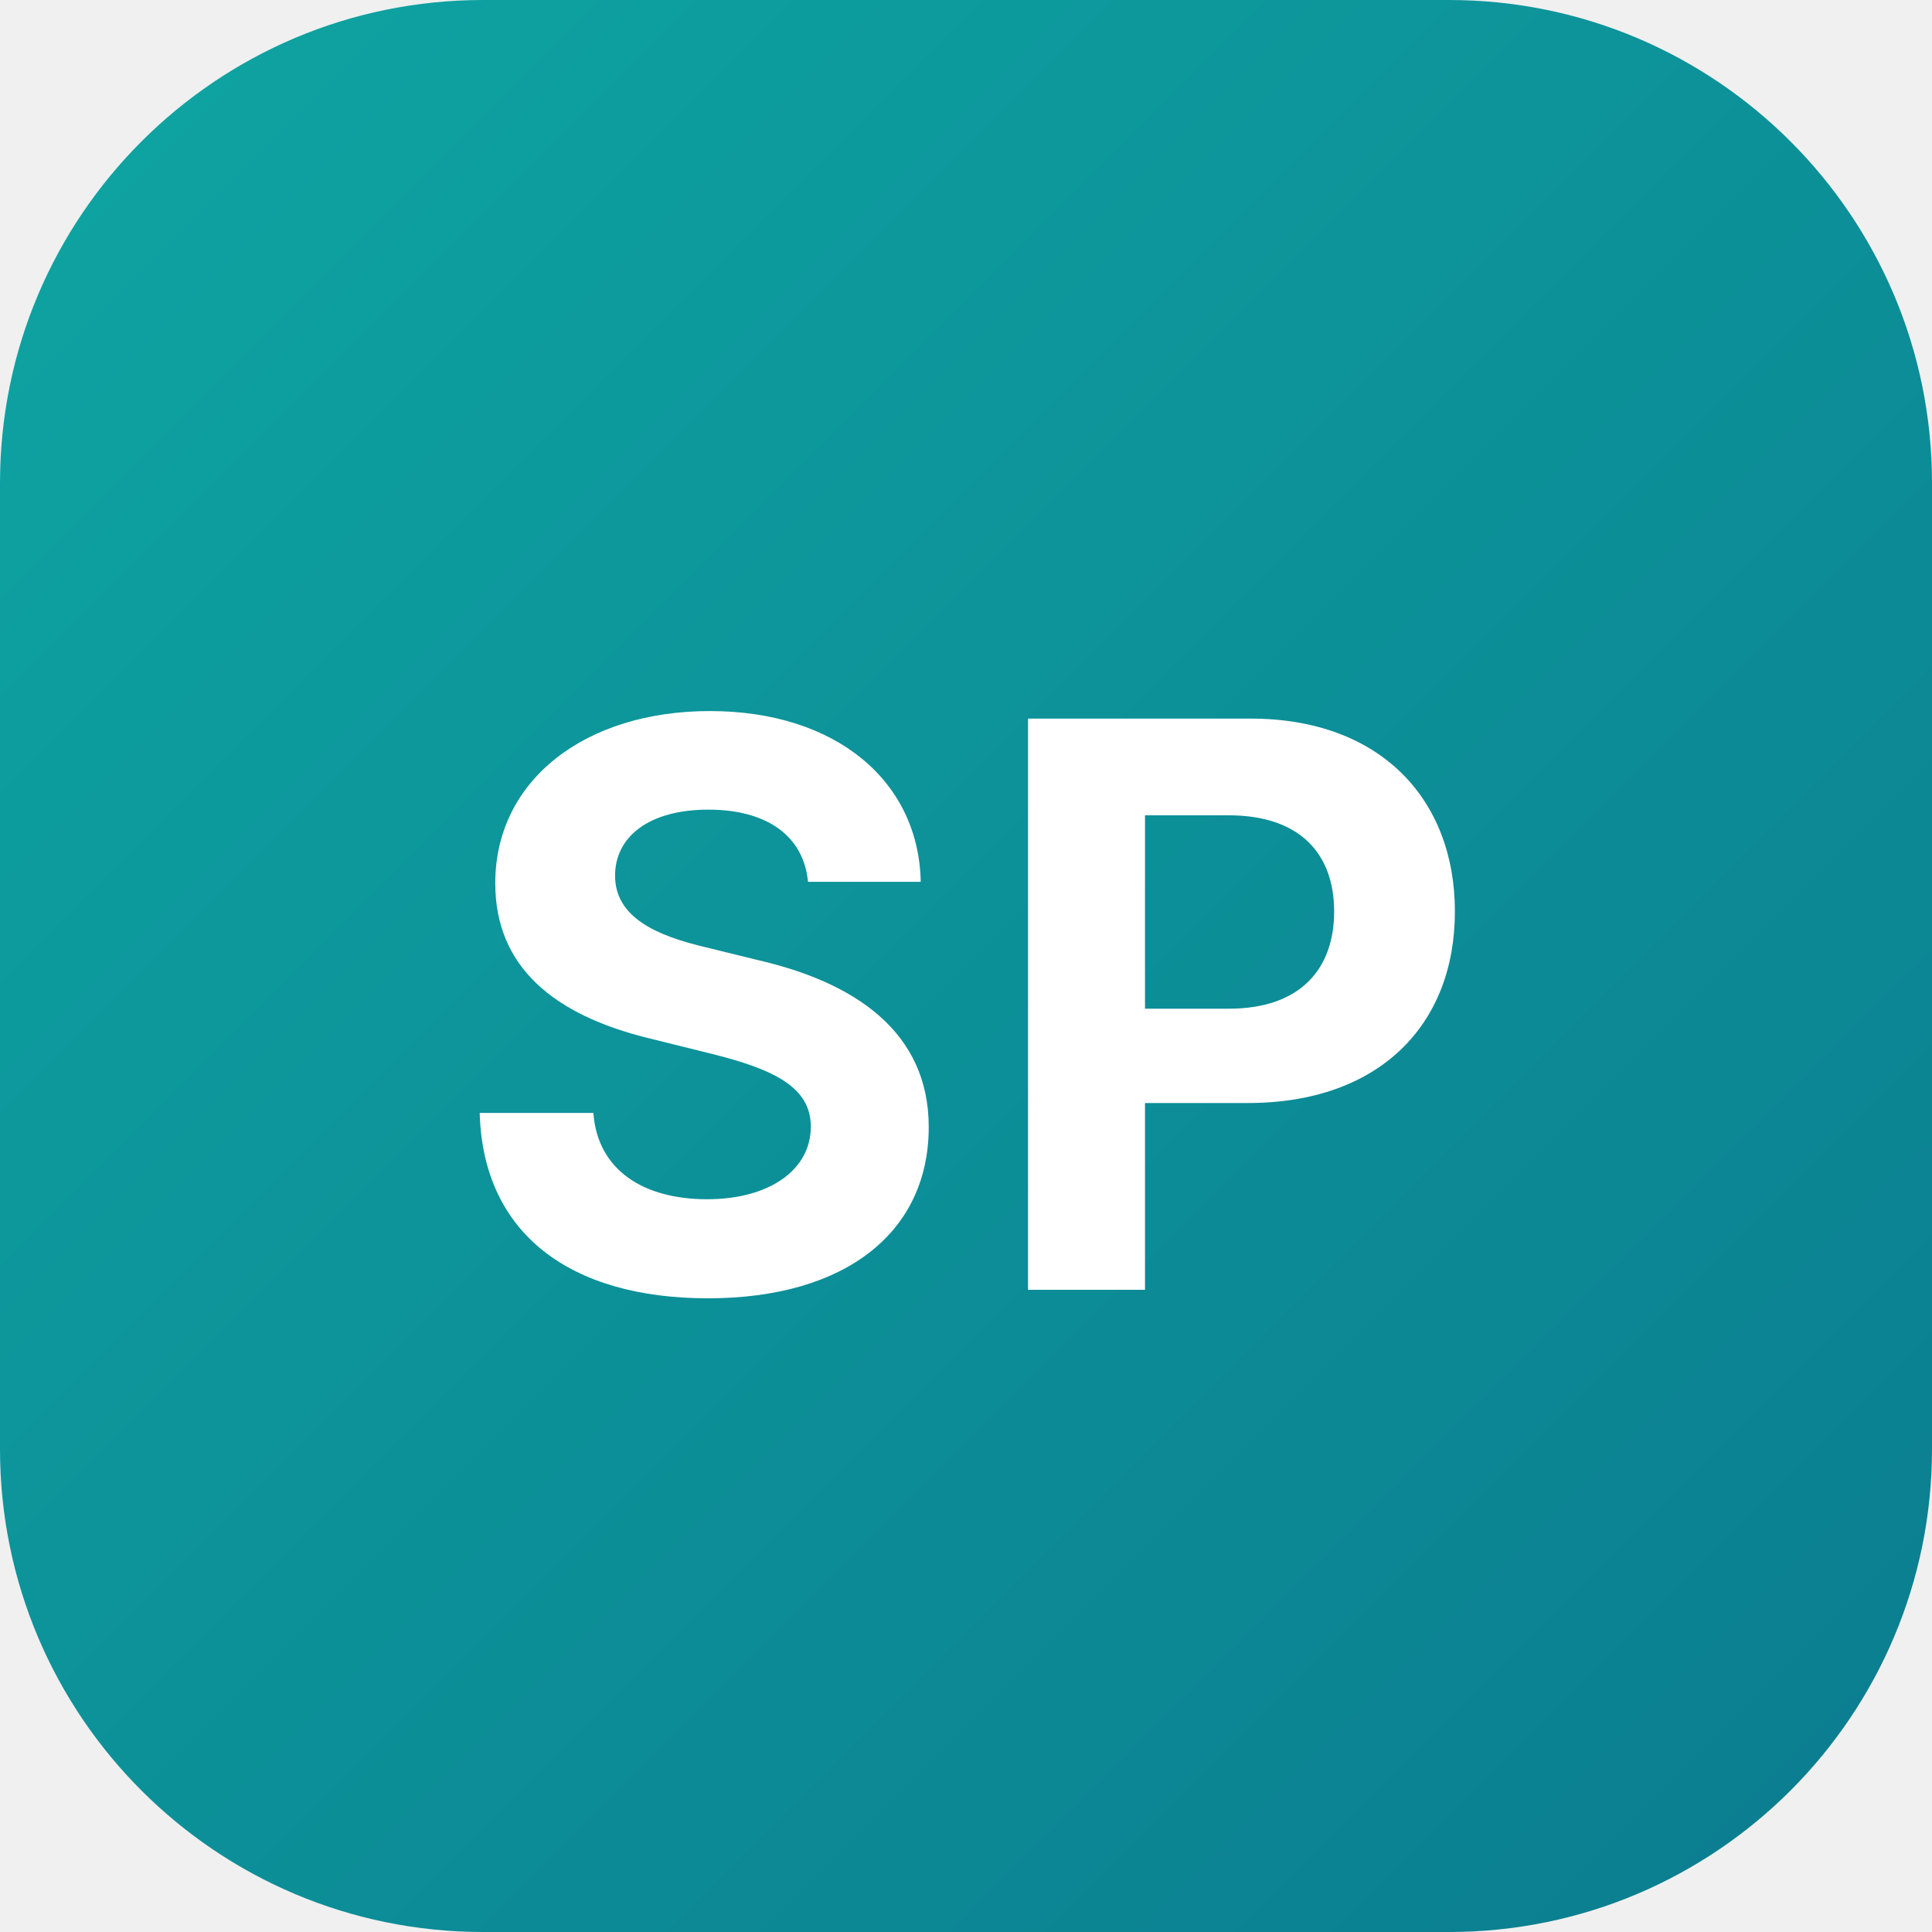
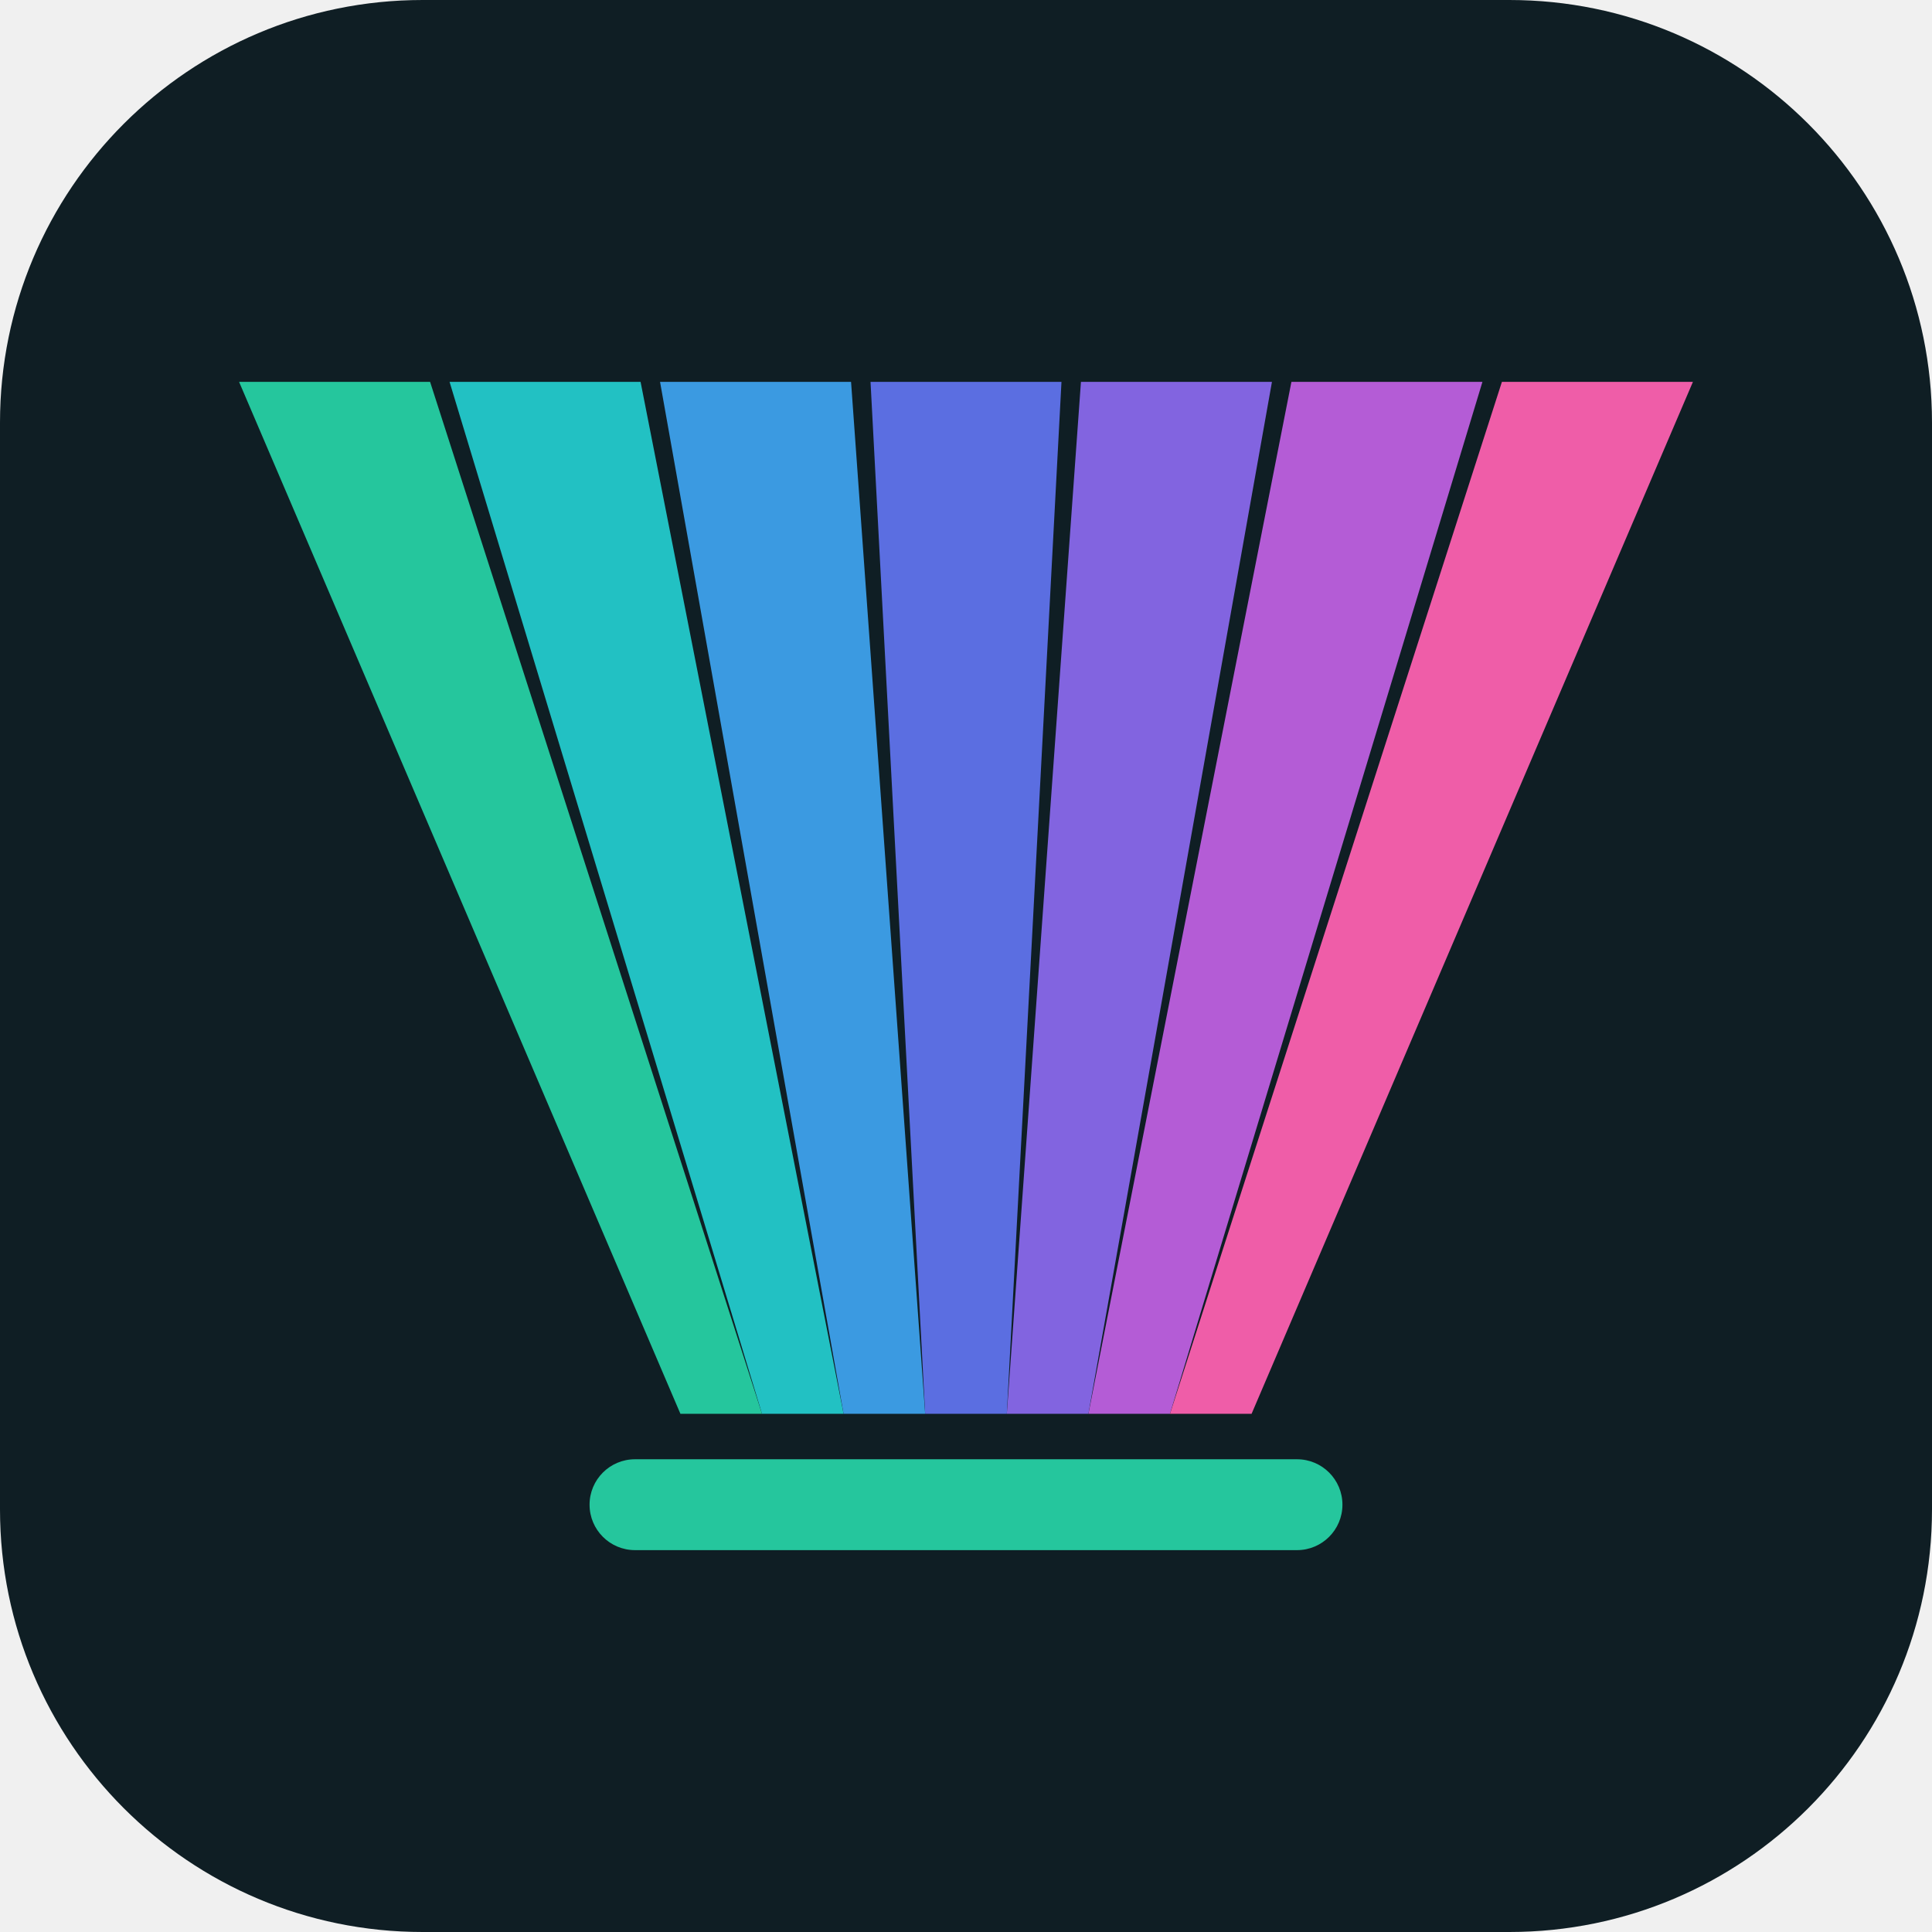
- <svg xmlns="http://www.w3.org/2000/svg" viewBox="0 0 64 64" width="64" height="64" role="img" aria-label="SPECTRA">
-   <defs>
-     <linearGradient id="g" x1="0" y1="0" x2="1" y2="1">
-       <stop offset="0" stop-color="#0ea5a2" />
-       <stop offset="1" stop-color="#0b7c8f" />
-     </linearGradient>
-   </defs>
-   <rect width="64" height="64" rx="16" fill="url(#g)" />
-   <text x="32" y="33" text-anchor="middle" dominant-baseline="middle" font-family="Inter, system-ui, sans-serif" font-size="26" font-weight="700" letter-spacing="0.5" fill="#ffffff">SP</text>
+ <svg xmlns="http://www.w3.org/2000/svg" viewBox="0 0 256 256">
+   <rect width="256" height="256" rx="56" fill="#0f1e24" />
+   <g transform="translate(128.0,128.0) scale(0.860) translate(-128.0,-128.0)">
+     <polygon fill="#25c69d" points="16.00,38 45.43,38 96.57,197 84.00,197" />
+     <polygon fill="#22c1c3" points="48.43,38 77.86,38 109.14,197 96.57,197" />
+     <polygon fill="#3b9ae1" points="80.86,38 110.29,38 121.71,197 109.14,197" />
+     <polygon fill="#5b6ee1" points="113.29,38 142.71,38 134.29,197 121.71,197" />
+     <polygon fill="#8264e0" points="145.71,38 175.14,38 146.86,197 134.29,197" />
+     <polygon fill="#b45cd6" points="178.14,38 207.57,38 159.43,197 146.86,197" />
+     <polygon fill="#ef5da8" points="210.57,38 240.00,38 172.00,197 159.43,197" />
+     <rect x="70" y="204" width="116" height="14" rx="7" fill="#25c69d" />
+   </g>
</svg>
